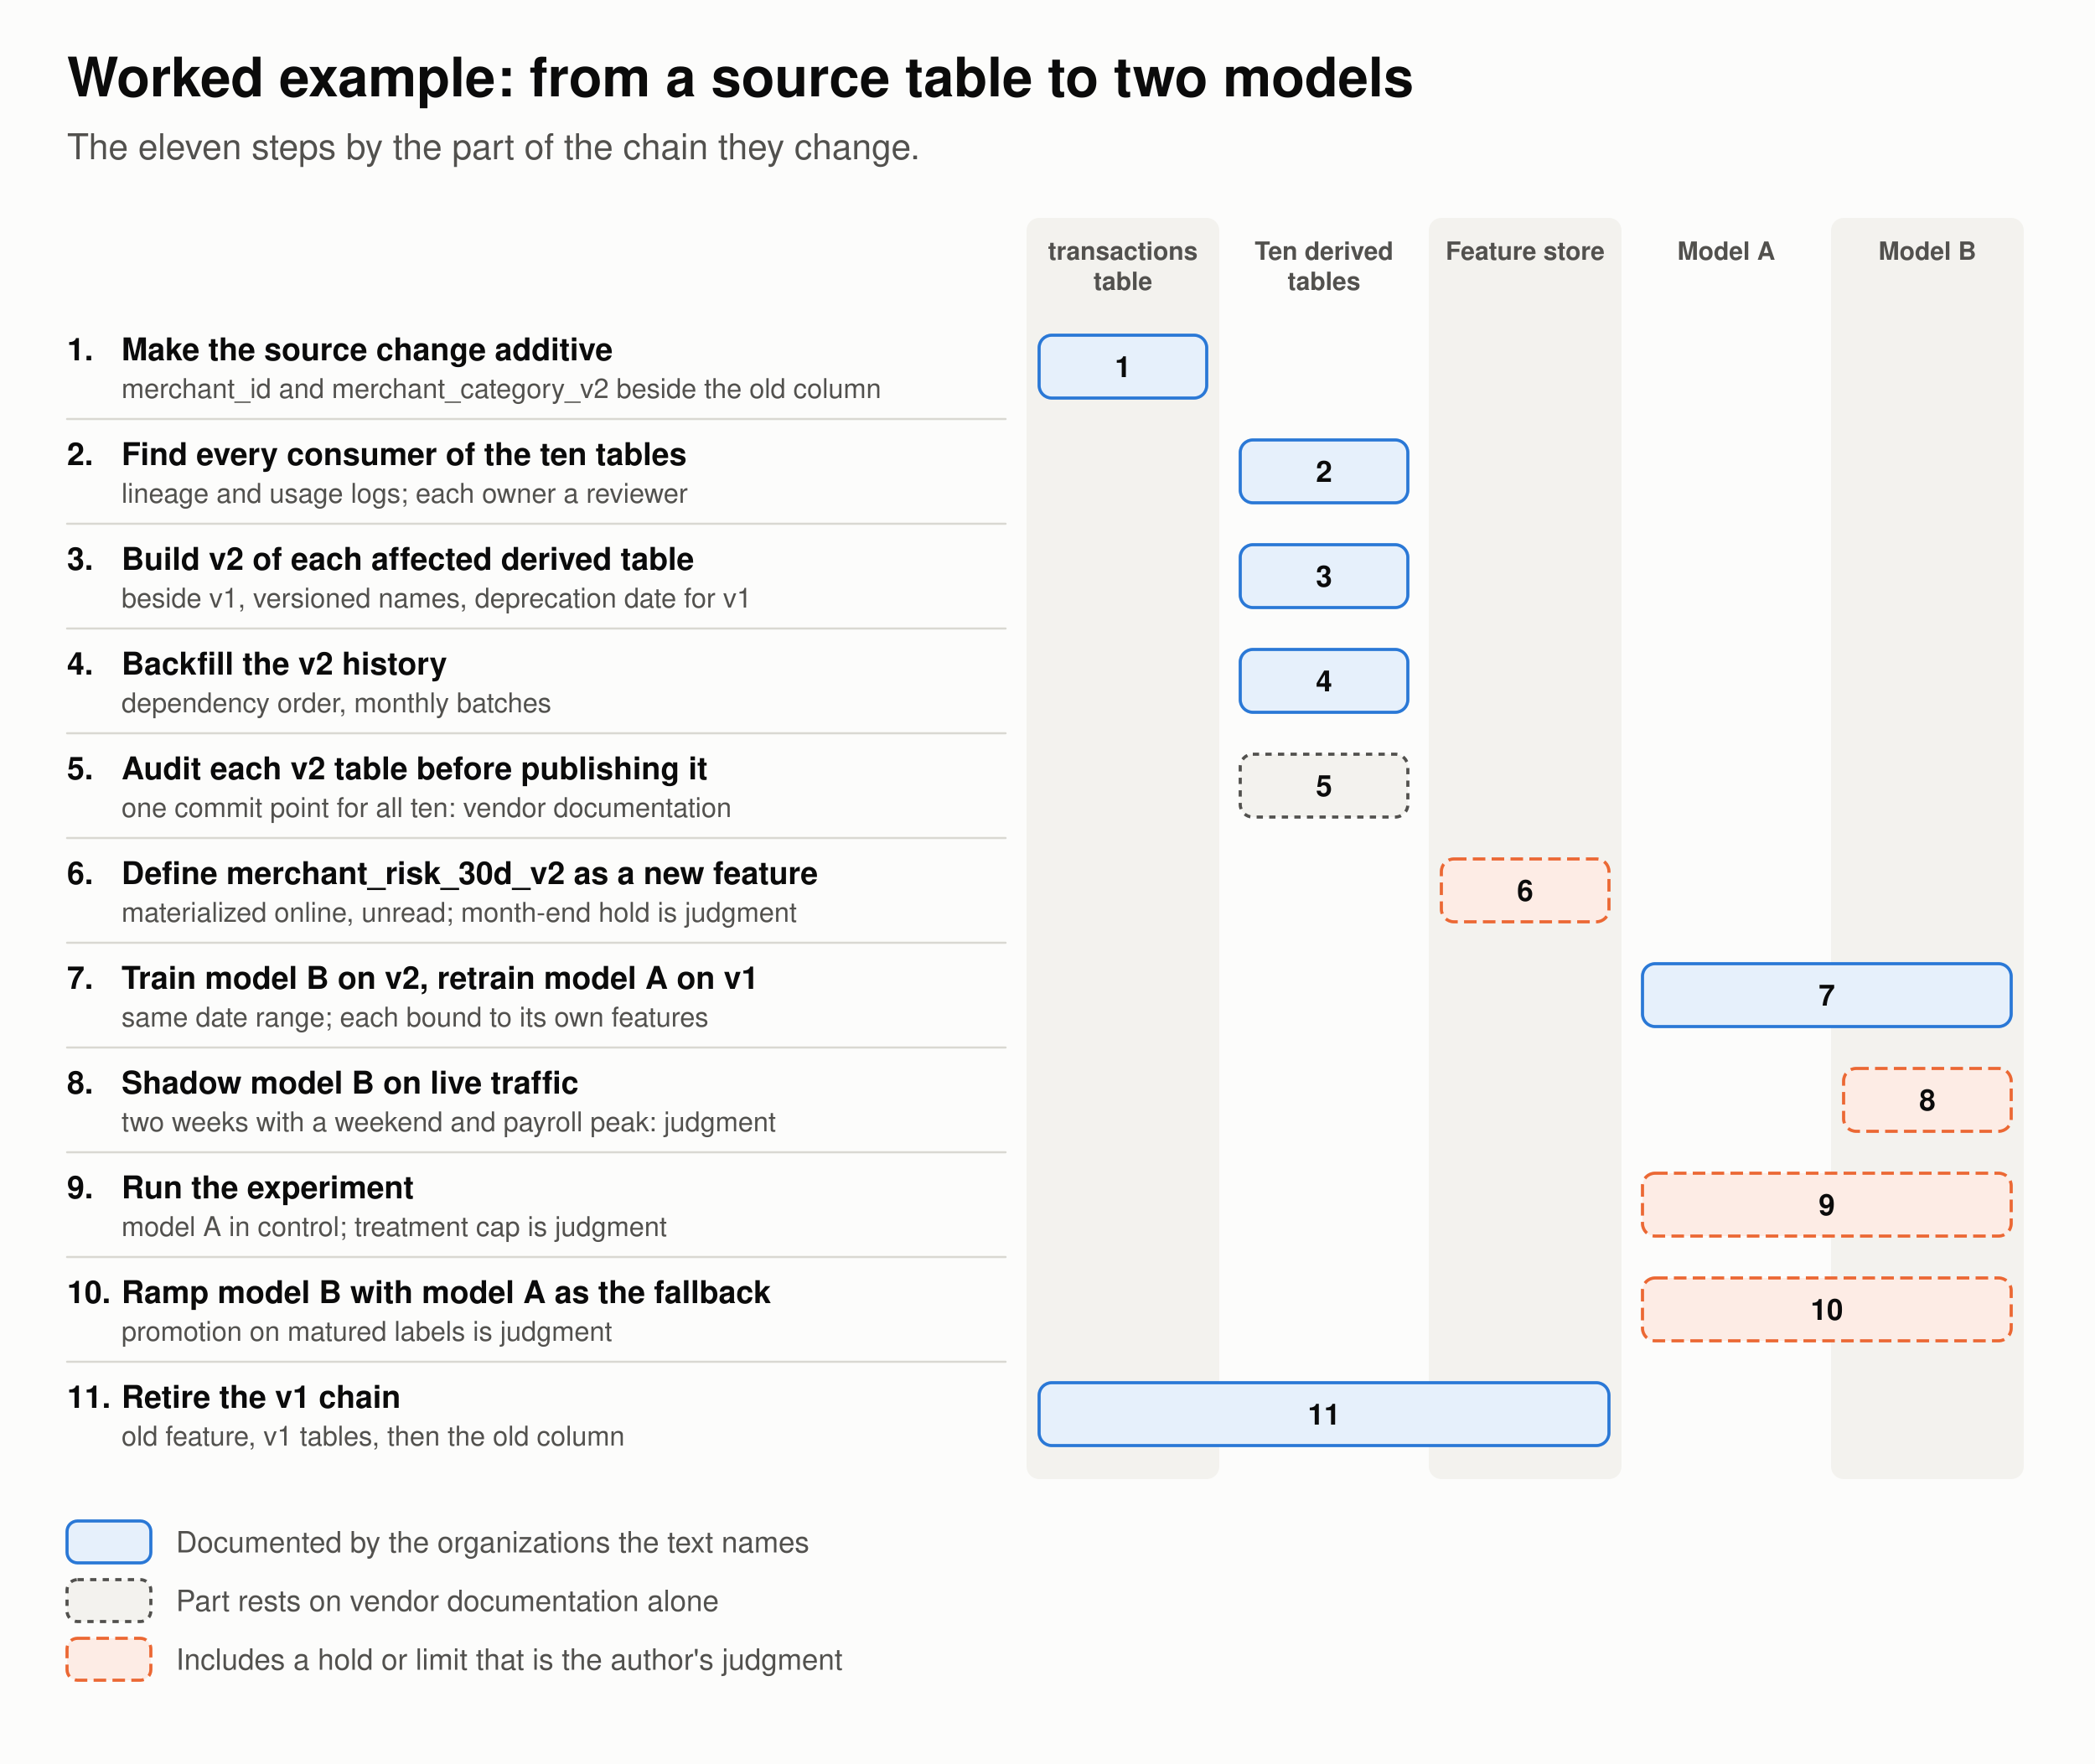
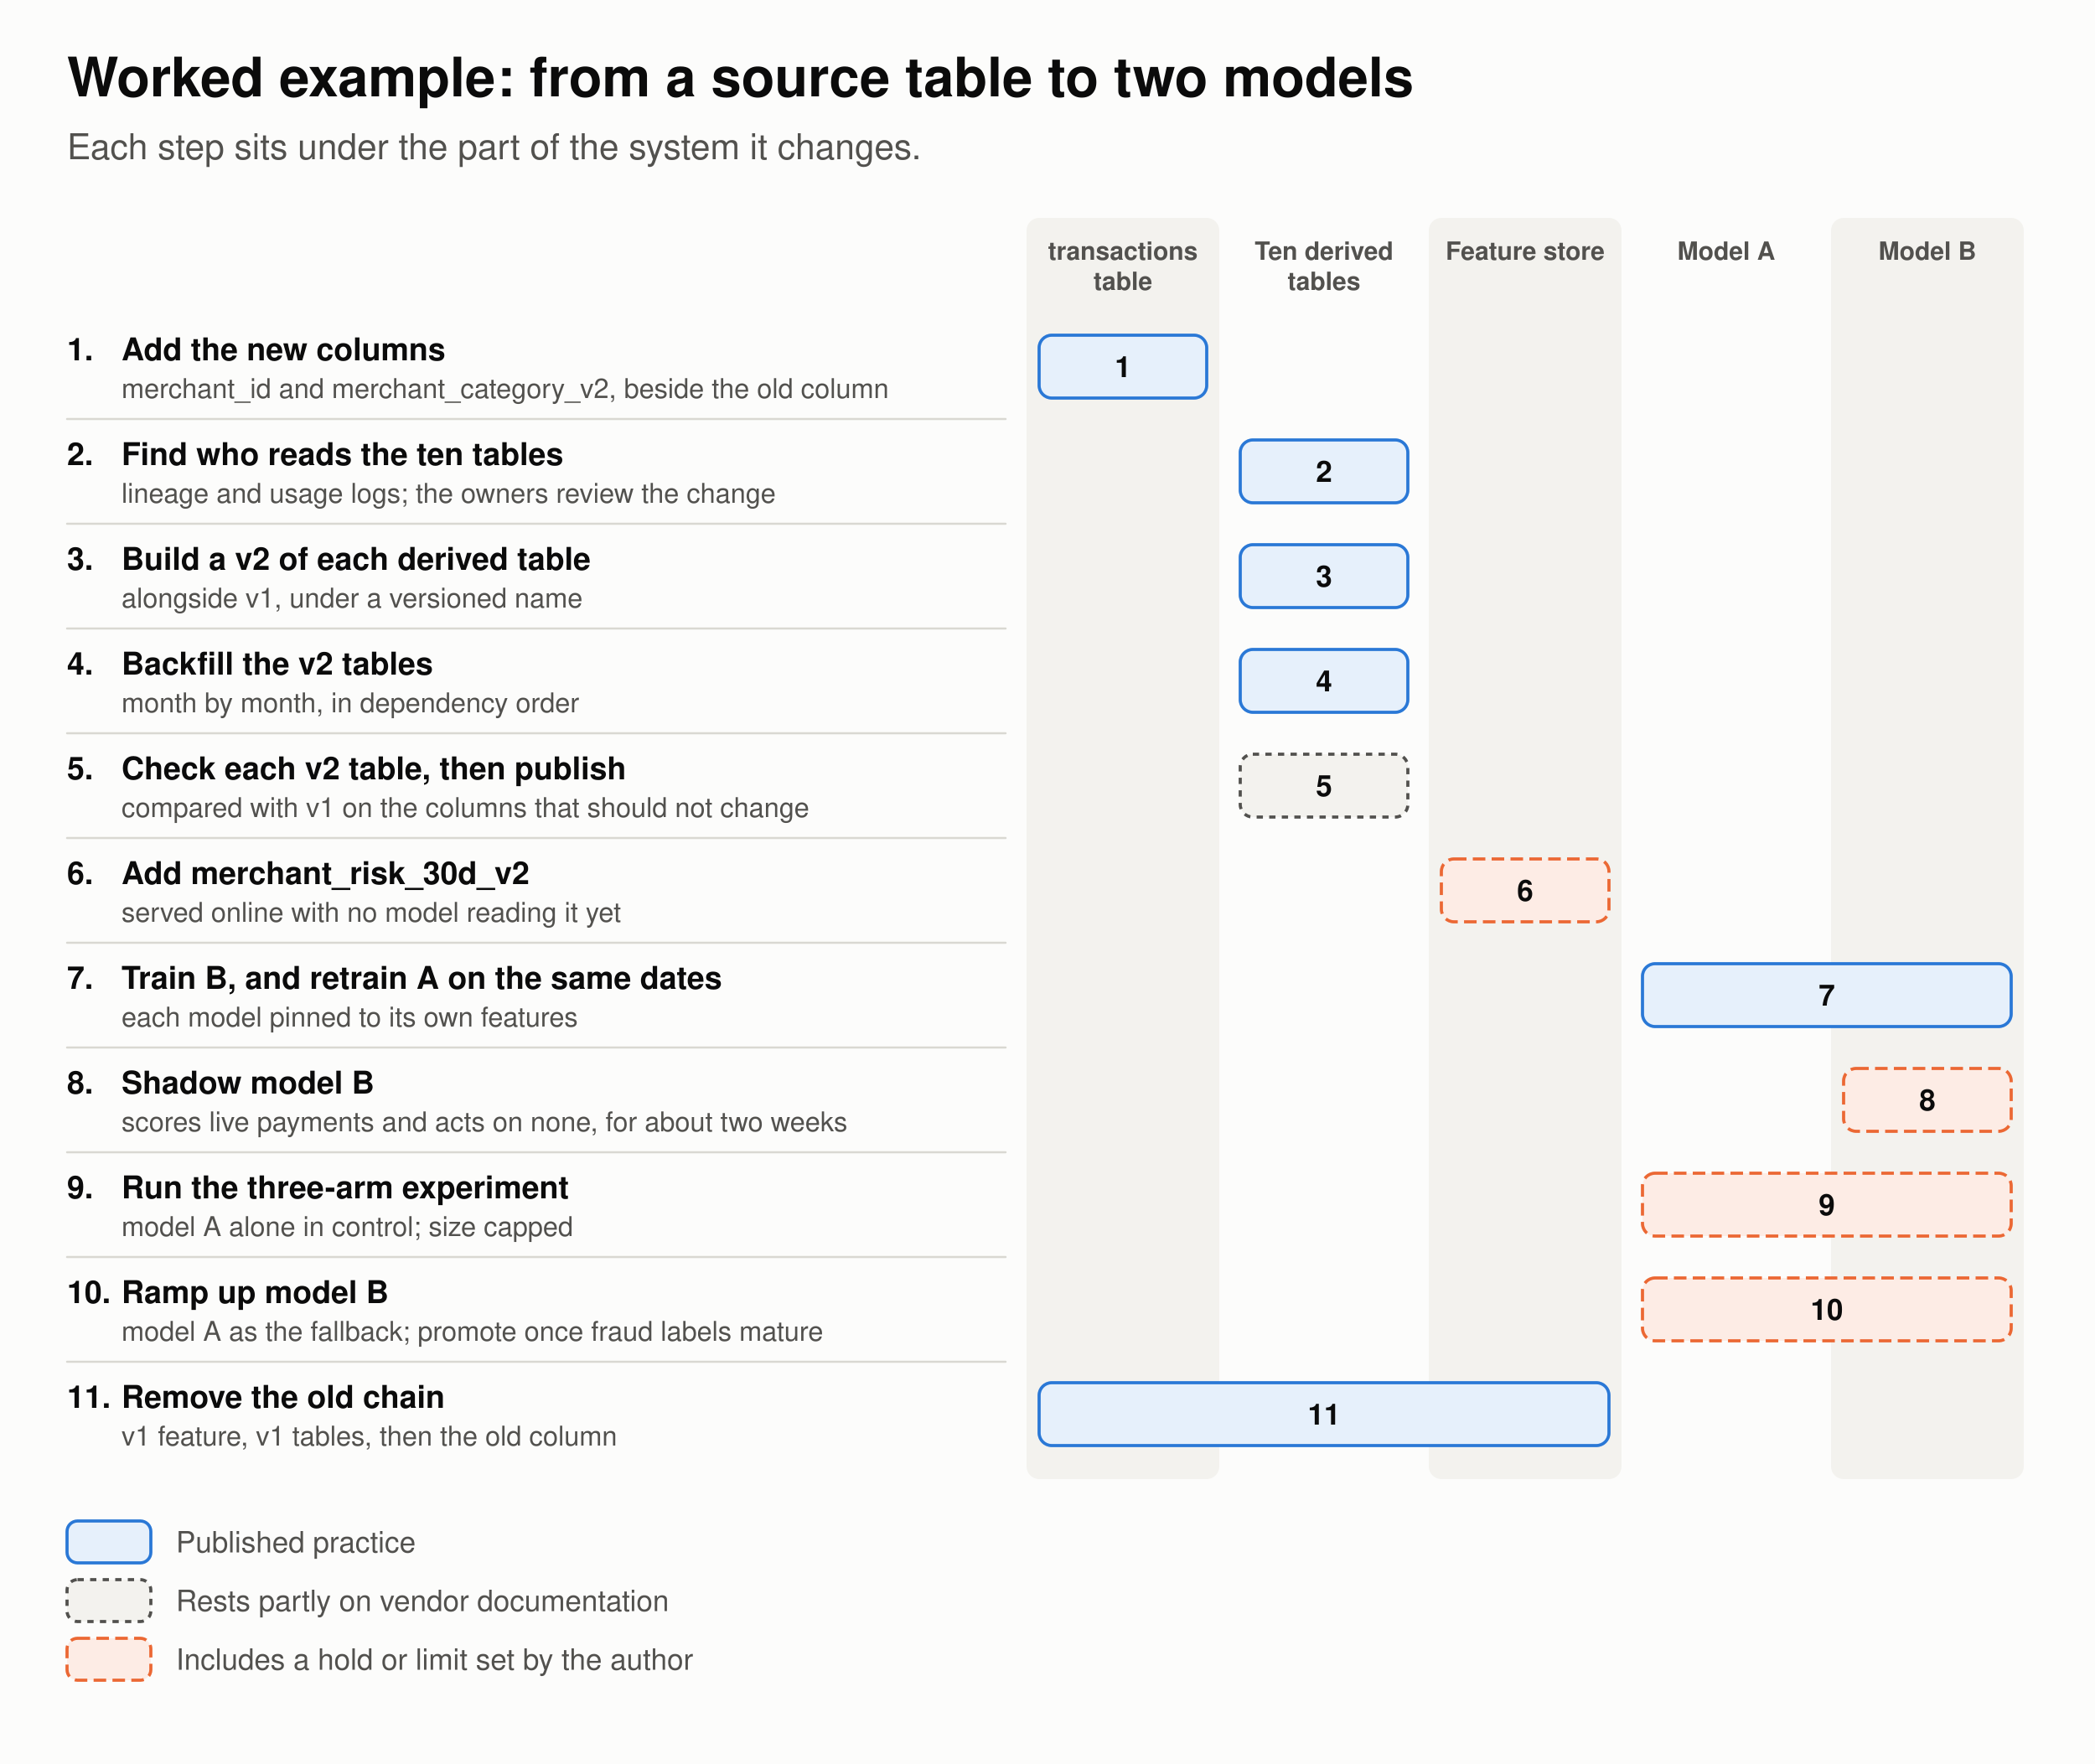
<svg xmlns="http://www.w3.org/2000/svg" width="1000" height="842" viewBox="0 0 1000 842" role="img" aria-labelledby="worked-lanes-title worked-lanes-desc">
  <g font-family="-apple-system, 'Segoe UI', Helvetica, Arial, sans-serif">
    <rect x="0" y="0" width="1000" height="842" rx="0" fill="#fcfcfb" stroke="none" stroke-width="1.5" />
    <text x="32" y="46" font-size="26" fill="#0b0b0b" font-weight="700" text-anchor="start">Worked example: from a source table to two models</text>
-     <text x="32" y="76" font-size="17" fill="#52514e" font-weight="400" text-anchor="start">The eleven steps by the part of the chain they change.</text>
+     <text x="32" y="76" font-size="17" fill="#52514e" font-weight="400" text-anchor="start">Each step sits under the part of the system it changes.</text>
    <rect x="490" y="104" width="92" height="602" rx="6" fill="#f3f2ee" stroke="none" stroke-width="1.5" />
    <text x="536" y="124" font-size="12" fill="#52514e" font-weight="700" text-anchor="middle">transactions</text>
    <text x="536" y="138.4" font-size="12" fill="#52514e" font-weight="700" text-anchor="middle">table</text>
    <rect x="586" y="104" width="92" height="602" rx="6" fill="#fcfcfb" stroke="none" stroke-width="1.5" />
    <text x="632" y="124" font-size="12" fill="#52514e" font-weight="700" text-anchor="middle">Ten derived</text>
    <text x="632" y="138.4" font-size="12" fill="#52514e" font-weight="700" text-anchor="middle">tables</text>
    <rect x="682" y="104" width="92" height="602" rx="6" fill="#f3f2ee" stroke="none" stroke-width="1.5" />
    <text x="728" y="124" font-size="12" fill="#52514e" font-weight="700" text-anchor="middle">Feature store</text>
    <rect x="778" y="104" width="92" height="602" rx="6" fill="#fcfcfb" stroke="none" stroke-width="1.5" />
    <text x="824" y="124" font-size="12" fill="#52514e" font-weight="700" text-anchor="middle">Model A</text>
    <rect x="874" y="104" width="92" height="602" rx="6" fill="#f3f2ee" stroke="none" stroke-width="1.5" />
    <text x="920" y="124" font-size="12" fill="#52514e" font-weight="700" text-anchor="middle">Model B</text>
    <text x="32" y="172" font-size="15" fill="#0b0b0b" font-weight="700" text-anchor="start">1.</text>
-     <text x="58" y="172" font-size="15" fill="#0b0b0b" font-weight="700" text-anchor="start">Make the source change additive</text>
-     <text x="58" y="190" font-size="13" fill="#52514e" font-weight="400" text-anchor="start">merchant_id and merchant_category_v2 beside the old column</text>
+     <text x="58" y="172" font-size="15" fill="#0b0b0b" font-weight="700" text-anchor="start">Add the new columns</text>
+     <text x="58" y="190" font-size="13" fill="#52514e" font-weight="400" text-anchor="start">merchant_id and merchant_category_v2, beside the old column</text>
    <rect x="496" y="160" width="80" height="30" rx="6" fill="#e6f0fb" stroke="#2a78d6" stroke-width="1.5" />
    <text x="536" y="180" font-size="14" fill="#0b0b0b" font-weight="700" text-anchor="middle">1</text>
    <line x1="32" y1="200" x2="480" y2="200" stroke="#d9d8d2" stroke-width="1" stroke-linecap="round" />
    <text x="32" y="222" font-size="15" fill="#0b0b0b" font-weight="700" text-anchor="start">2.</text>
-     <text x="58" y="222" font-size="15" fill="#0b0b0b" font-weight="700" text-anchor="start">Find every consumer of the ten tables</text>
-     <text x="58" y="240" font-size="13" fill="#52514e" font-weight="400" text-anchor="start">lineage and usage logs; each owner a reviewer</text>
+     <text x="58" y="222" font-size="15" fill="#0b0b0b" font-weight="700" text-anchor="start">Find who reads the ten tables</text>
+     <text x="58" y="240" font-size="13" fill="#52514e" font-weight="400" text-anchor="start">lineage and usage logs; the owners review the change</text>
    <rect x="592" y="210" width="80" height="30" rx="6" fill="#e6f0fb" stroke="#2a78d6" stroke-width="1.5" />
    <text x="632" y="230" font-size="14" fill="#0b0b0b" font-weight="700" text-anchor="middle">2</text>
    <line x1="32" y1="250" x2="480" y2="250" stroke="#d9d8d2" stroke-width="1" stroke-linecap="round" />
    <text x="32" y="272" font-size="15" fill="#0b0b0b" font-weight="700" text-anchor="start">3.</text>
-     <text x="58" y="272" font-size="15" fill="#0b0b0b" font-weight="700" text-anchor="start">Build v2 of each affected derived table</text>
-     <text x="58" y="290" font-size="13" fill="#52514e" font-weight="400" text-anchor="start">beside v1, versioned names, deprecation date for v1</text>
+     <text x="58" y="272" font-size="15" fill="#0b0b0b" font-weight="700" text-anchor="start">Build a v2 of each derived table</text>
+     <text x="58" y="290" font-size="13" fill="#52514e" font-weight="400" text-anchor="start">alongside v1, under a versioned name</text>
    <rect x="592" y="260" width="80" height="30" rx="6" fill="#e6f0fb" stroke="#2a78d6" stroke-width="1.5" />
    <text x="632" y="280" font-size="14" fill="#0b0b0b" font-weight="700" text-anchor="middle">3</text>
    <line x1="32" y1="300" x2="480" y2="300" stroke="#d9d8d2" stroke-width="1" stroke-linecap="round" />
    <text x="32" y="322" font-size="15" fill="#0b0b0b" font-weight="700" text-anchor="start">4.</text>
-     <text x="58" y="322" font-size="15" fill="#0b0b0b" font-weight="700" text-anchor="start">Backfill the v2 history</text>
-     <text x="58" y="340" font-size="13" fill="#52514e" font-weight="400" text-anchor="start">dependency order, monthly batches</text>
+     <text x="58" y="322" font-size="15" fill="#0b0b0b" font-weight="700" text-anchor="start">Backfill the v2 tables</text>
+     <text x="58" y="340" font-size="13" fill="#52514e" font-weight="400" text-anchor="start">month by month, in dependency order</text>
    <rect x="592" y="310" width="80" height="30" rx="6" fill="#e6f0fb" stroke="#2a78d6" stroke-width="1.5" />
    <text x="632" y="330" font-size="14" fill="#0b0b0b" font-weight="700" text-anchor="middle">4</text>
    <line x1="32" y1="350" x2="480" y2="350" stroke="#d9d8d2" stroke-width="1" stroke-linecap="round" />
    <text x="32" y="372" font-size="15" fill="#0b0b0b" font-weight="700" text-anchor="start">5.</text>
-     <text x="58" y="372" font-size="15" fill="#0b0b0b" font-weight="700" text-anchor="start">Audit each v2 table before publishing it</text>
-     <text x="58" y="390" font-size="13" fill="#52514e" font-weight="400" text-anchor="start">one commit point for all ten: vendor documentation</text>
+     <text x="58" y="372" font-size="15" fill="#0b0b0b" font-weight="700" text-anchor="start">Check each v2 table, then publish</text>
+     <text x="58" y="390" font-size="13" fill="#52514e" font-weight="400" text-anchor="start">compared with v1 on the columns that should not change</text>
    <rect x="592" y="360" width="80" height="30" rx="6" fill="#f3f2ee" stroke="#52514e" stroke-width="1.5" stroke-dasharray="3 3" />
    <text x="632" y="380" font-size="14" fill="#0b0b0b" font-weight="700" text-anchor="middle">5</text>
    <line x1="32" y1="400" x2="480" y2="400" stroke="#d9d8d2" stroke-width="1" stroke-linecap="round" />
    <text x="32" y="422" font-size="15" fill="#0b0b0b" font-weight="700" text-anchor="start">6.</text>
-     <text x="58" y="422" font-size="15" fill="#0b0b0b" font-weight="700" text-anchor="start">Define merchant_risk_30d_v2 as a new feature</text>
-     <text x="58" y="440" font-size="13" fill="#52514e" font-weight="400" text-anchor="start">materialized online, unread; month-end hold is judgment</text>
+     <text x="58" y="422" font-size="15" fill="#0b0b0b" font-weight="700" text-anchor="start">Add merchant_risk_30d_v2</text>
+     <text x="58" y="440" font-size="13" fill="#52514e" font-weight="400" text-anchor="start">served online with no model reading it yet</text>
    <rect x="688" y="410" width="80" height="30" rx="6" fill="#fdece5" stroke="#eb6834" stroke-width="1.5" stroke-dasharray="6 3" />
    <text x="728" y="430" font-size="14" fill="#0b0b0b" font-weight="700" text-anchor="middle">6</text>
    <line x1="32" y1="450" x2="480" y2="450" stroke="#d9d8d2" stroke-width="1" stroke-linecap="round" />
    <text x="32" y="472" font-size="15" fill="#0b0b0b" font-weight="700" text-anchor="start">7.</text>
-     <text x="58" y="472" font-size="15" fill="#0b0b0b" font-weight="700" text-anchor="start">Train model B on v2, retrain model A on v1</text>
-     <text x="58" y="490" font-size="13" fill="#52514e" font-weight="400" text-anchor="start">same date range; each bound to its own features</text>
+     <text x="58" y="472" font-size="15" fill="#0b0b0b" font-weight="700" text-anchor="start">Train B, and retrain A on the same dates</text>
+     <text x="58" y="490" font-size="13" fill="#52514e" font-weight="400" text-anchor="start">each model pinned to its own features</text>
    <rect x="784" y="460" width="176" height="30" rx="6" fill="#e6f0fb" stroke="#2a78d6" stroke-width="1.5" />
    <text x="872" y="480" font-size="14" fill="#0b0b0b" font-weight="700" text-anchor="middle">7</text>
    <line x1="32" y1="500" x2="480" y2="500" stroke="#d9d8d2" stroke-width="1" stroke-linecap="round" />
    <text x="32" y="522" font-size="15" fill="#0b0b0b" font-weight="700" text-anchor="start">8.</text>
-     <text x="58" y="522" font-size="15" fill="#0b0b0b" font-weight="700" text-anchor="start">Shadow model B on live traffic</text>
-     <text x="58" y="540" font-size="13" fill="#52514e" font-weight="400" text-anchor="start">two weeks with a weekend and payroll peak: judgment</text>
+     <text x="58" y="522" font-size="15" fill="#0b0b0b" font-weight="700" text-anchor="start">Shadow model B</text>
+     <text x="58" y="540" font-size="13" fill="#52514e" font-weight="400" text-anchor="start">scores live payments and acts on none, for about two weeks</text>
    <rect x="880" y="510" width="80" height="30" rx="6" fill="#fdece5" stroke="#eb6834" stroke-width="1.5" stroke-dasharray="6 3" />
    <text x="920" y="530" font-size="14" fill="#0b0b0b" font-weight="700" text-anchor="middle">8</text>
    <line x1="32" y1="550" x2="480" y2="550" stroke="#d9d8d2" stroke-width="1" stroke-linecap="round" />
    <text x="32" y="572" font-size="15" fill="#0b0b0b" font-weight="700" text-anchor="start">9.</text>
-     <text x="58" y="572" font-size="15" fill="#0b0b0b" font-weight="700" text-anchor="start">Run the experiment</text>
-     <text x="58" y="590" font-size="13" fill="#52514e" font-weight="400" text-anchor="start">model A in control; treatment cap is judgment</text>
+     <text x="58" y="572" font-size="15" fill="#0b0b0b" font-weight="700" text-anchor="start">Run the three-arm experiment</text>
+     <text x="58" y="590" font-size="13" fill="#52514e" font-weight="400" text-anchor="start">model A alone in control; size capped</text>
    <rect x="784" y="560" width="176" height="30" rx="6" fill="#fdece5" stroke="#eb6834" stroke-width="1.5" stroke-dasharray="6 3" />
    <text x="872" y="580" font-size="14" fill="#0b0b0b" font-weight="700" text-anchor="middle">9</text>
    <line x1="32" y1="600" x2="480" y2="600" stroke="#d9d8d2" stroke-width="1" stroke-linecap="round" />
    <text x="32" y="622" font-size="15" fill="#0b0b0b" font-weight="700" text-anchor="start">10.</text>
-     <text x="58" y="622" font-size="15" fill="#0b0b0b" font-weight="700" text-anchor="start">Ramp model B with model A as the fallback</text>
-     <text x="58" y="640" font-size="13" fill="#52514e" font-weight="400" text-anchor="start">promotion on matured labels is judgment</text>
+     <text x="58" y="622" font-size="15" fill="#0b0b0b" font-weight="700" text-anchor="start">Ramp up model B</text>
+     <text x="58" y="640" font-size="13" fill="#52514e" font-weight="400" text-anchor="start">model A as the fallback; promote once fraud labels mature</text>
    <rect x="784" y="610" width="176" height="30" rx="6" fill="#fdece5" stroke="#eb6834" stroke-width="1.5" stroke-dasharray="6 3" />
    <text x="872" y="630" font-size="14" fill="#0b0b0b" font-weight="700" text-anchor="middle">10</text>
    <line x1="32" y1="650" x2="480" y2="650" stroke="#d9d8d2" stroke-width="1" stroke-linecap="round" />
    <text x="32" y="672" font-size="15" fill="#0b0b0b" font-weight="700" text-anchor="start">11.</text>
-     <text x="58" y="672" font-size="15" fill="#0b0b0b" font-weight="700" text-anchor="start">Retire the v1 chain</text>
-     <text x="58" y="690" font-size="13" fill="#52514e" font-weight="400" text-anchor="start">old feature, v1 tables, then the old column</text>
+     <text x="58" y="672" font-size="15" fill="#0b0b0b" font-weight="700" text-anchor="start">Remove the old chain</text>
+     <text x="58" y="690" font-size="13" fill="#52514e" font-weight="400" text-anchor="start">v1 feature, v1 tables, then the old column</text>
    <rect x="496" y="660" width="272" height="30" rx="6" fill="#e6f0fb" stroke="#2a78d6" stroke-width="1.5" />
    <text x="632" y="680" font-size="14" fill="#0b0b0b" font-weight="700" text-anchor="middle">11</text>
    <rect x="32" y="726" width="40" height="20" rx="5" fill="#e6f0fb" stroke="#2a78d6" stroke-width="1.5" />
-     <text x="84" y="741" font-size="14" fill="#52514e" font-weight="400" text-anchor="start">Documented by the organizations the text names</text>
+     <text x="84" y="741" font-size="14" fill="#52514e" font-weight="400" text-anchor="start">Published practice</text>
    <rect x="32" y="754" width="40" height="20" rx="5" fill="#f3f2ee" stroke="#52514e" stroke-width="1.5" stroke-dasharray="3 3" />
-     <text x="84" y="769" font-size="14" fill="#52514e" font-weight="400" text-anchor="start">Part rests on vendor documentation alone</text>
+     <text x="84" y="769" font-size="14" fill="#52514e" font-weight="400" text-anchor="start">Rests partly on vendor documentation</text>
    <rect x="32" y="782" width="40" height="20" rx="5" fill="#fdece5" stroke="#eb6834" stroke-width="1.5" stroke-dasharray="6 3" />
-     <text x="84" y="797" font-size="14" fill="#52514e" font-weight="400" text-anchor="start">Includes a hold or limit that is the author's judgment</text>
+     <text x="84" y="797" font-size="14" fill="#52514e" font-weight="400" text-anchor="start">Includes a hold or limit set by the author</text>
  </g>
</svg>
